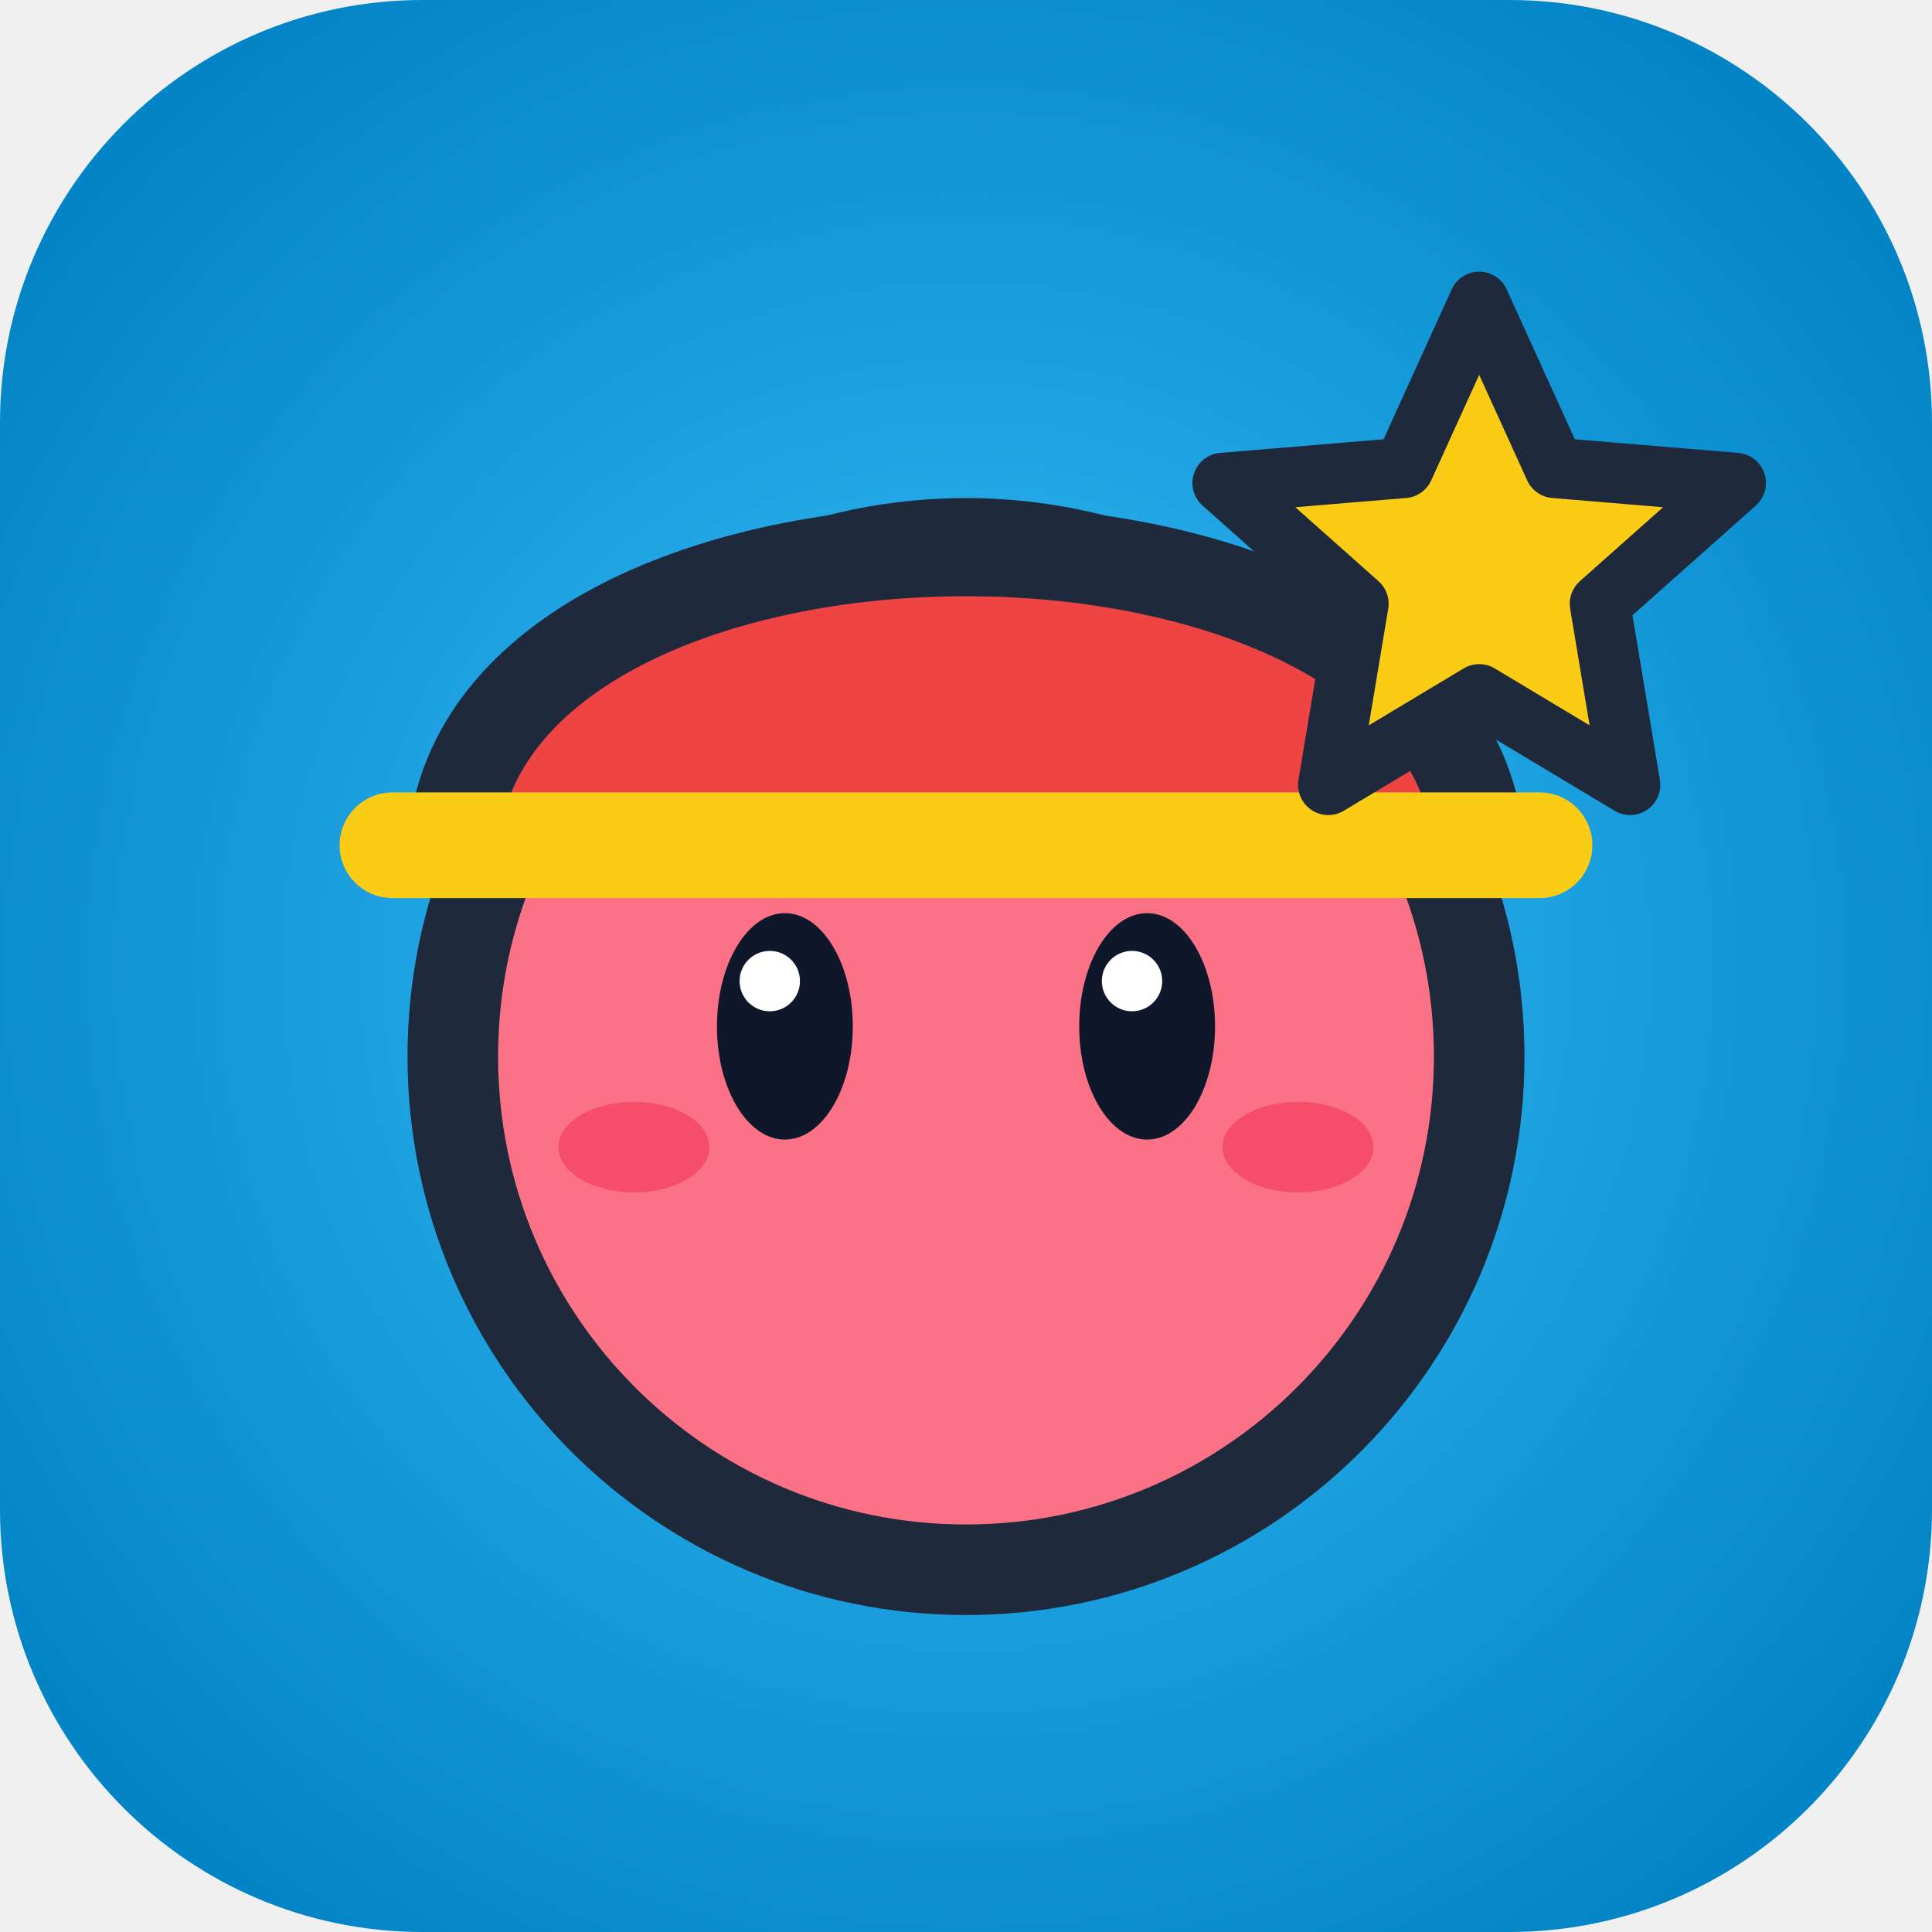
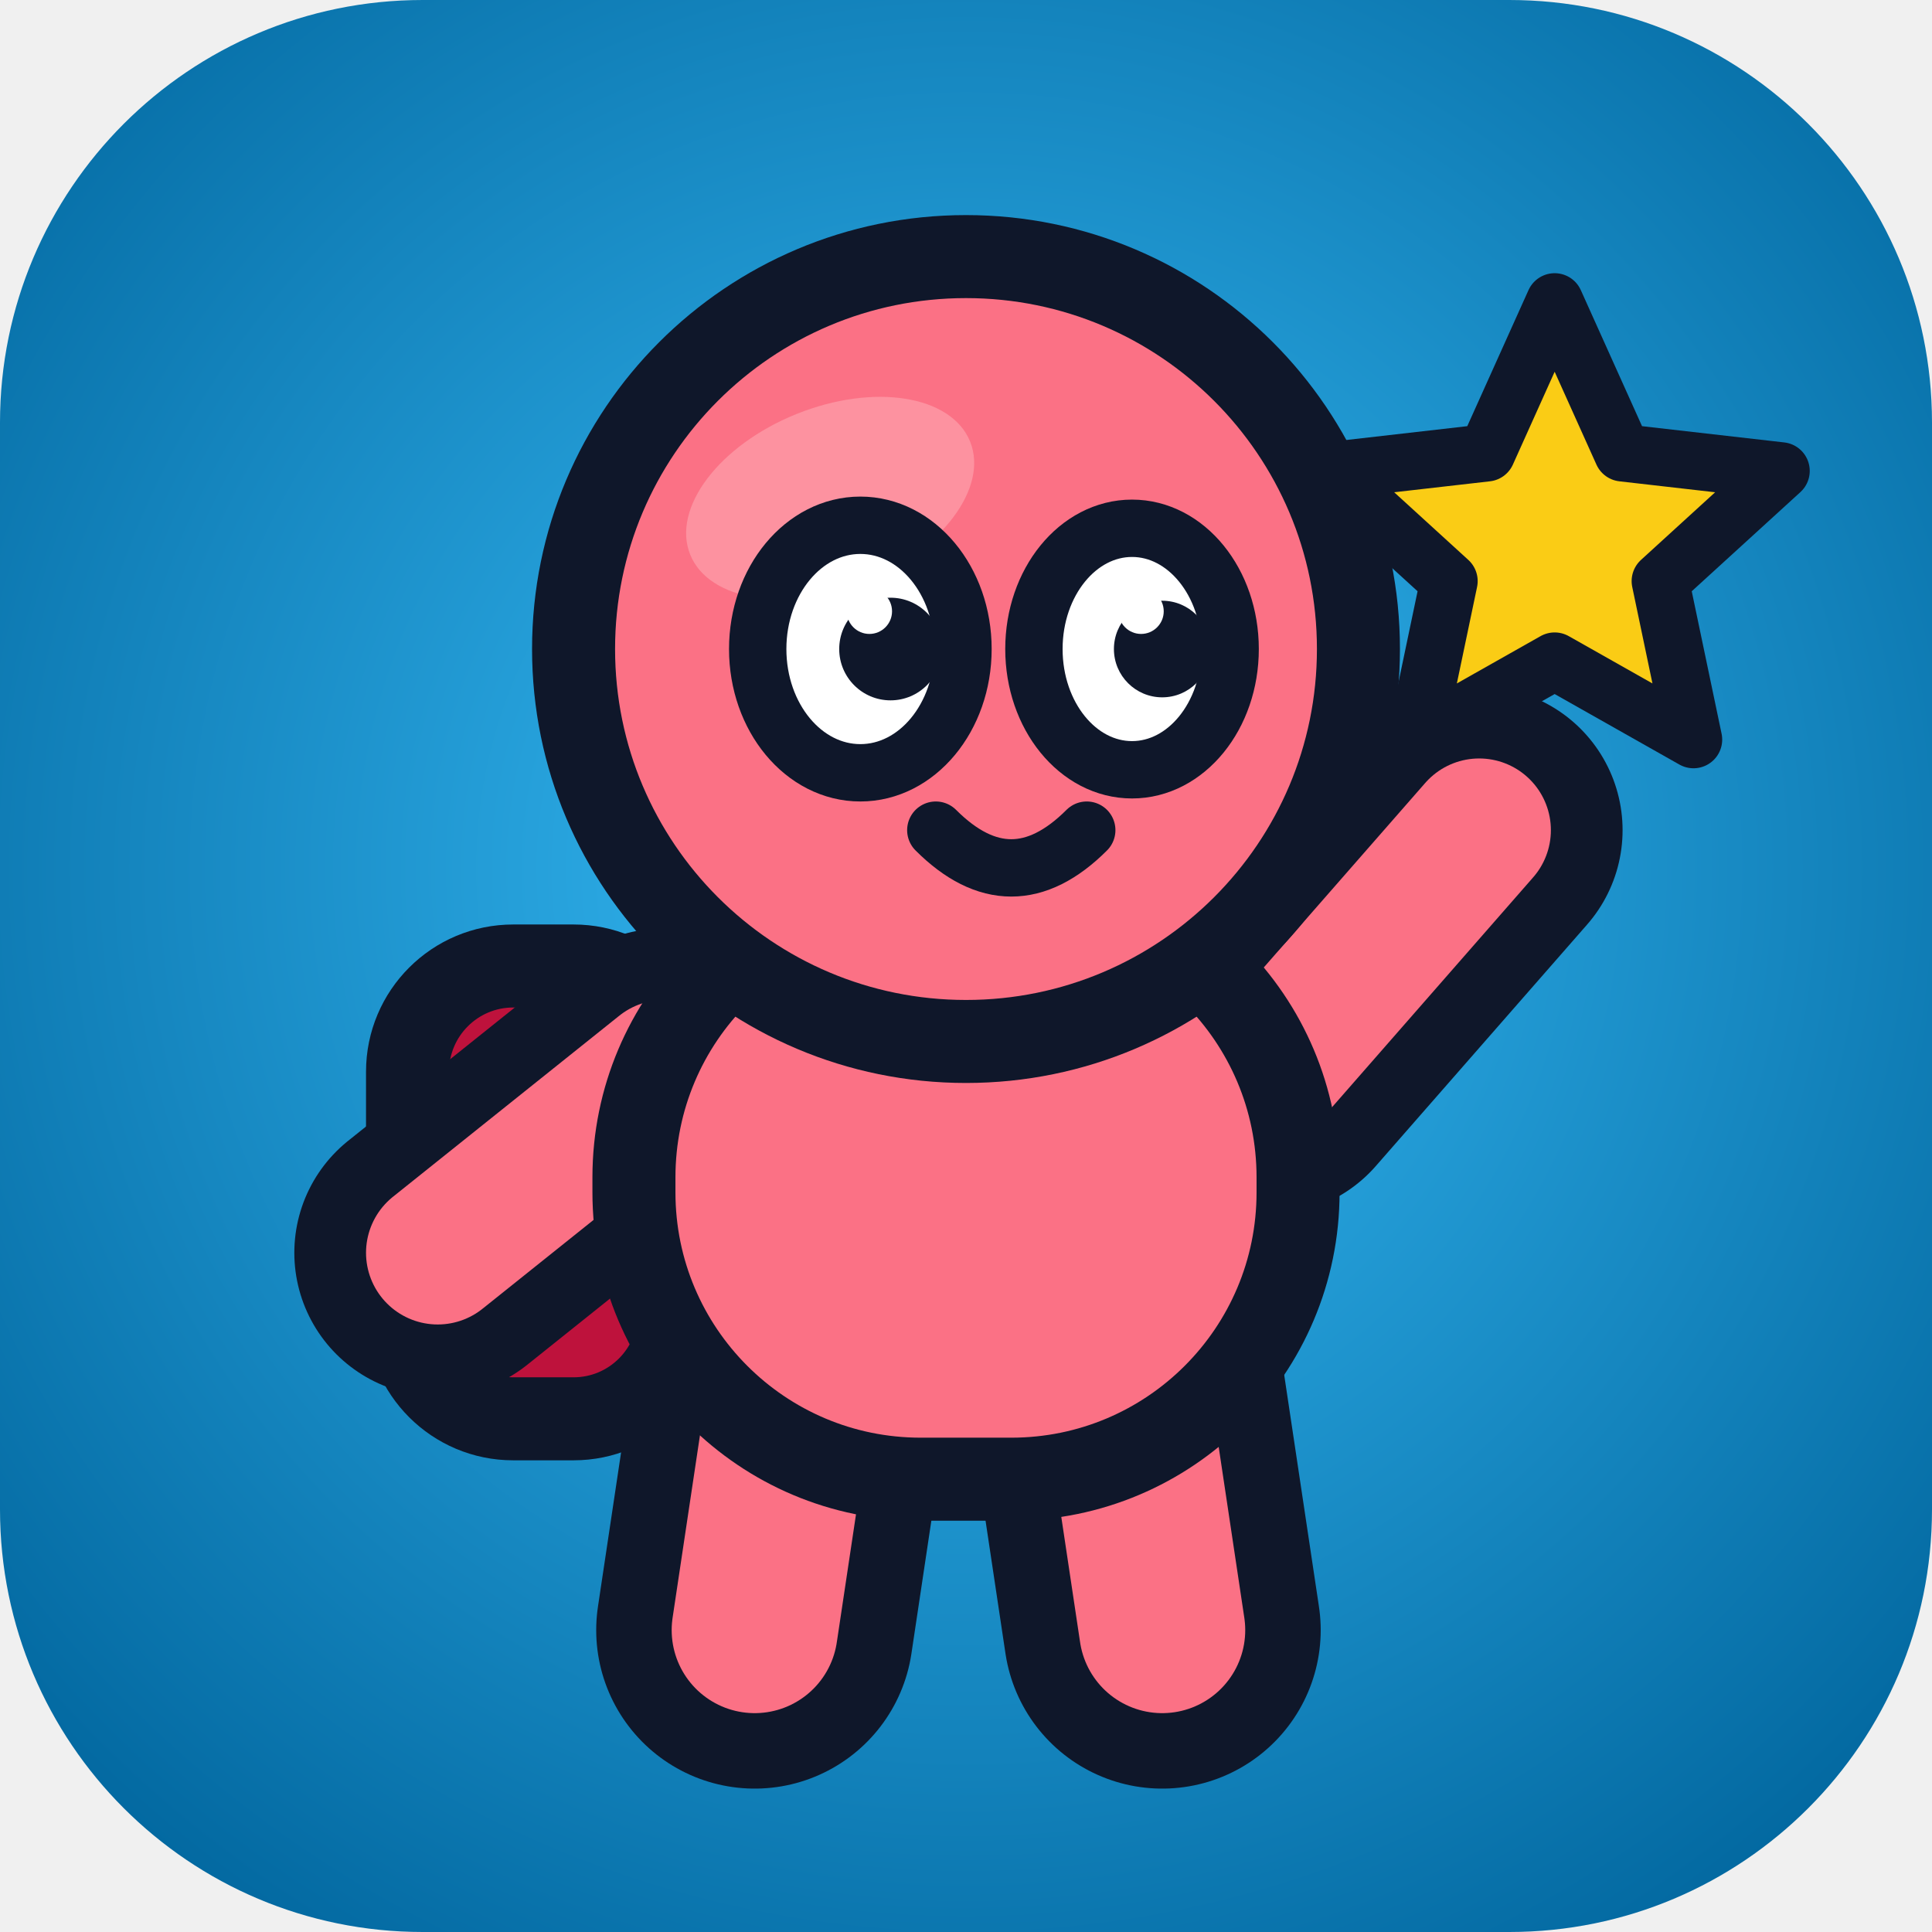
<svg xmlns="http://www.w3.org/2000/svg" viewBox="0 0 128 128">
  <defs>
-     <radialGradient id="sky" cx="50%" cy="50%" r="60%">
+     <radialGradient id="sky" cx="50%" cy="45%" r="65%">
      <stop offset="0%" stop-color="#38bdf8" />
-       <stop offset="100%" stop-color="#0284c7" />
+       <stop offset="100%" stop-color="#0369a1" />
    </radialGradient>
  </defs>
  <rect width="128" height="128" rx="28" fill="url(#sky)" />
-   <circle cx="64" cy="70" r="34" fill="#fb7185" stroke="#1e293b" stroke-width="6" />
-   <path d="M30 56 C32 30, 96 30, 98 56 Z" fill="#ef4444" stroke="#1e293b" stroke-width="6" />
-   <path d="M26 56 L102 56" stroke="#facc15" stroke-width="7" stroke-linecap="round" />
-   <ellipse cx="52" cy="68" rx="4.5" ry="7.5" fill="#0f172a" />
-   <ellipse cx="76" cy="68" rx="4.5" ry="7.5" fill="#0f172a" />
-   <circle cx="51" cy="65" r="2" fill="#ffffff" />
-   <circle cx="75" cy="65" r="2" fill="#ffffff" />
-   <ellipse cx="42" cy="76" rx="5" ry="3" fill="#f43f5e" opacity="0.7" />
-   <ellipse cx="86" cy="76" rx="5" ry="3" fill="#f43f5e" opacity="0.7" />
-   <polygon points="98,20 103,31 115,32 106,40 108,52 98,46 88,52 90,40 81,32 93,31" fill="#facc15" stroke="#1e293b" stroke-width="4" stroke-linejoin="round" />
+   <rect x="27" y="64" width="18" height="30" rx="7" fill="#be123c" stroke="#0f172a" stroke-width="5.5" />
+   <line x1="53" y1="88" x2="50" y2="108" stroke="#0f172a" stroke-width="21" stroke-linecap="round" />
+   <line x1="53" y1="88" x2="50" y2="108" stroke="#fb7185" stroke-width="11" stroke-linecap="round" />
+   <line x1="74" y1="88" x2="77" y2="108" stroke="#0f172a" stroke-width="21" stroke-linecap="round" />
+   <line x1="74" y1="88" x2="77" y2="108" stroke="#fb7185" stroke-width="11" stroke-linecap="round" />
+   <line x1="44" y1="71" x2="29" y2="83" stroke="#0f172a" stroke-width="19" stroke-linecap="round" />
+   <line x1="44" y1="71" x2="29" y2="83" stroke="#fb7185" stroke-width="9.5" stroke-linecap="round" />
+   <line x1="84" y1="71" x2="98" y2="55" stroke="#0f172a" stroke-width="19" stroke-linecap="round" />
+   <line x1="84" y1="71" x2="98" y2="55" stroke="#fb7185" stroke-width="9.5" stroke-linecap="round" />
+   <rect x="42" y="59" width="44" height="39" rx="19" fill="#fb7185" stroke="#0f172a" stroke-width="5.5" />
+   <circle cx="64" cy="43" r="26" fill="#fb7185" stroke="#0f172a" stroke-width="5.5" />
+   <ellipse cx="55" cy="33" rx="10" ry="6" transform="rotate(-22 55 33)" fill="#fda4af" opacity="0.65" />
+   <ellipse cx="57" cy="43" rx="6.8" ry="8.2" fill="#ffffff" stroke="#0f172a" stroke-width="3.8" />
+   <ellipse cx="75" cy="43" rx="6.5" ry="8" fill="#ffffff" stroke="#0f172a" stroke-width="3.8" />
+   <circle cx="59" cy="43" r="3.4" fill="#0f172a" />
+   <circle cx="77" cy="43" r="3.2" fill="#0f172a" />
+   <circle cx="57.6" cy="40.5" r="1.5" fill="#ffffff" />
+   <circle cx="75.6" cy="40.5" r="1.5" fill="#ffffff" />
+   <path d="M62 55 Q67 60 72 55" fill="none" stroke="#0f172a" stroke-width="3.8" stroke-linecap="round" />
+   <polygon points="103,20 107.5,30 118,31.2 110,38.5 112.2,49 103,43.8 93.8,49 96,38.5 88,31.2 98.5,30" fill="#facc15" stroke="#0f172a" stroke-width="3.8" stroke-linejoin="round" />
</svg>
